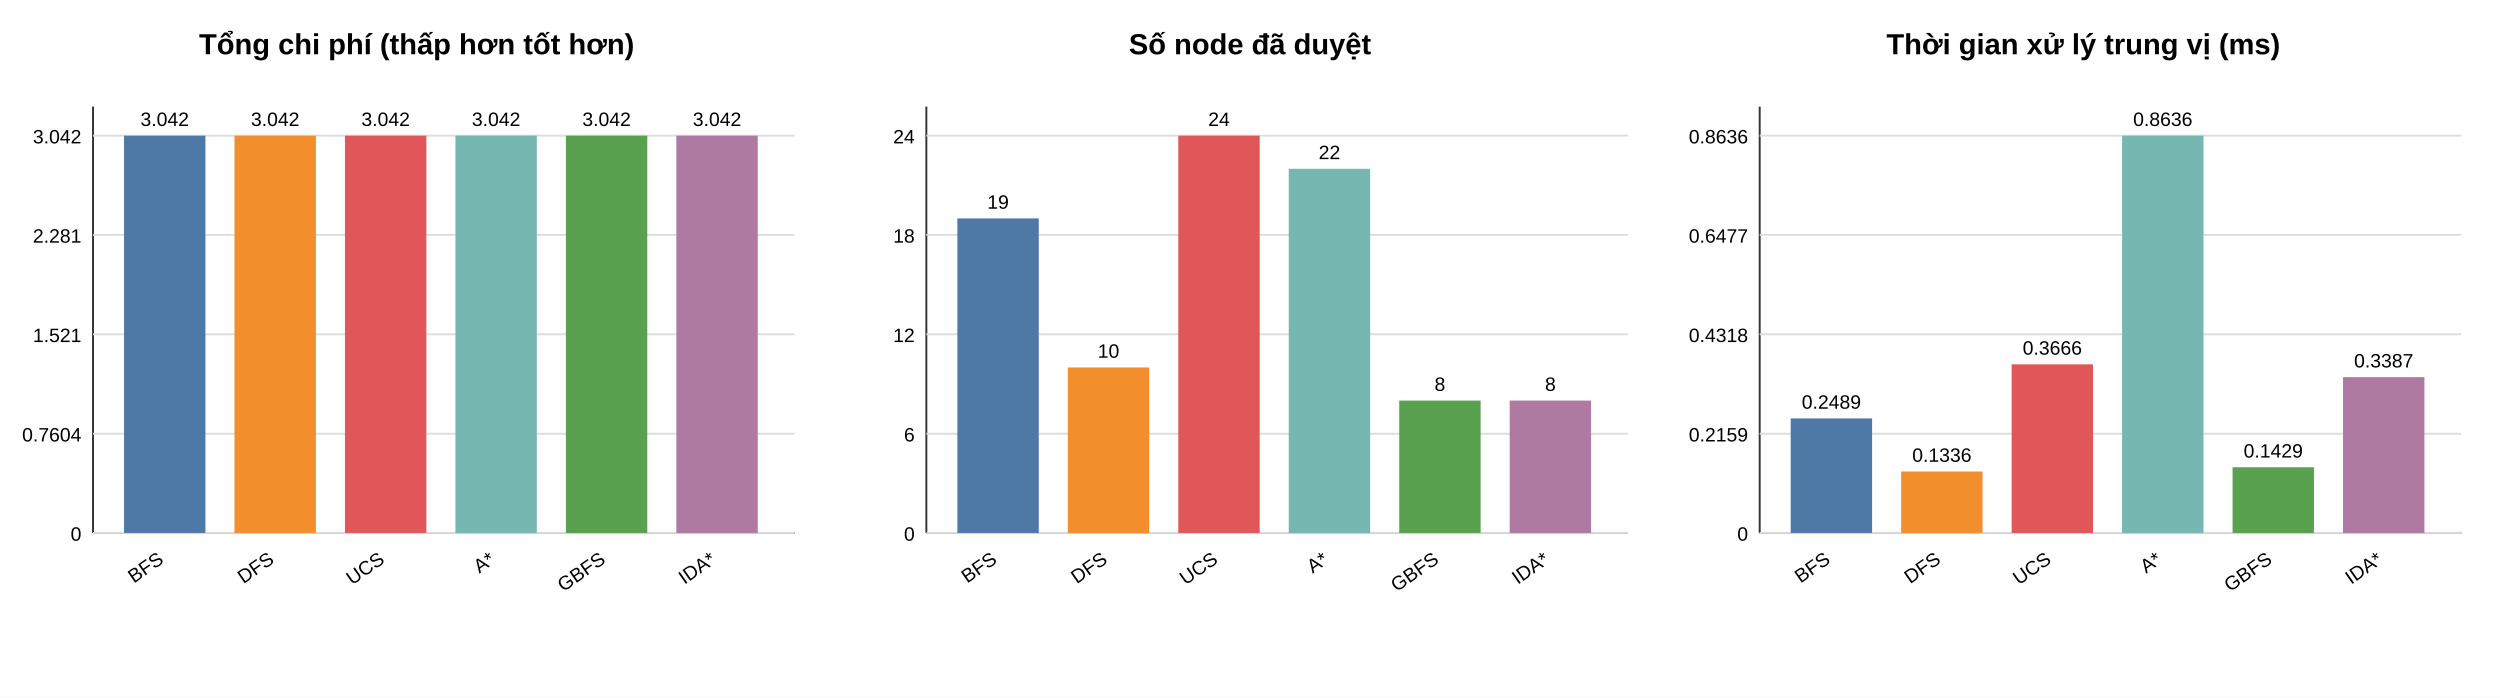
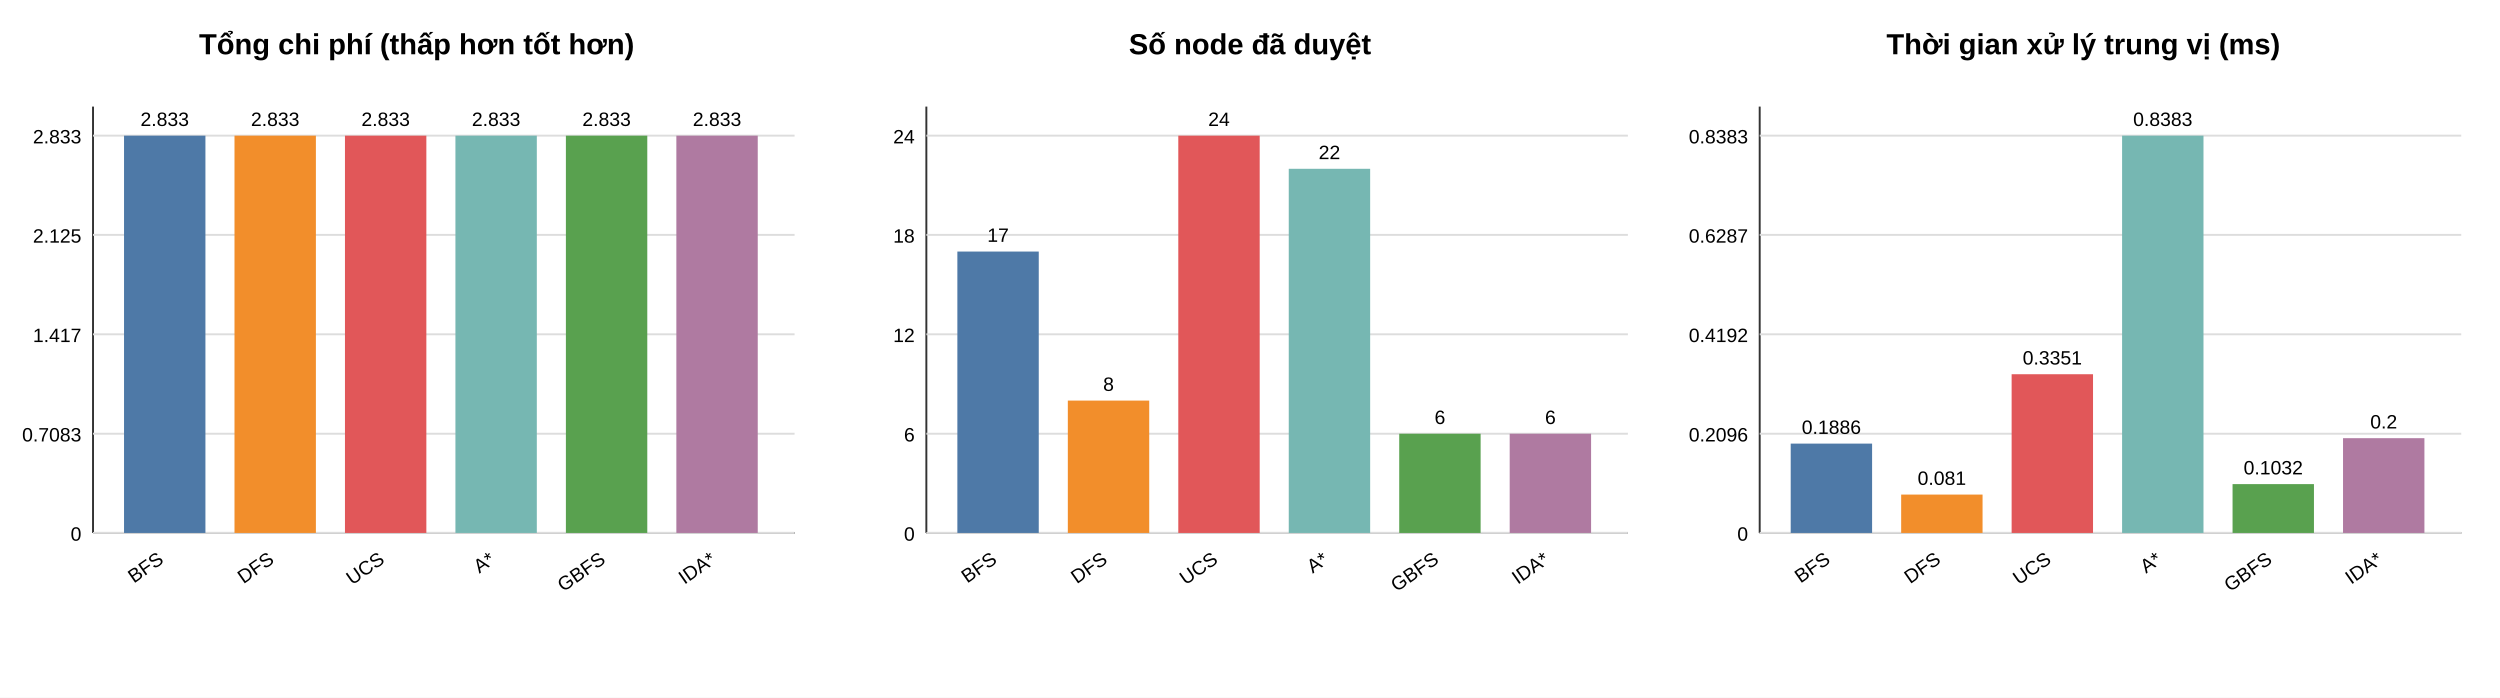
<svg xmlns="http://www.w3.org/2000/svg" width="1290" height="360" viewBox="0 0 1290 360" role="img" aria-label="Biểu đồ so sánh các thuật toán">
  <rect width="1290" height="360" fill="white" />
  <text x="215" y="28" text-anchor="middle" font-family="Arial" font-size="15" font-weight="bold">Tổng chi phí (thấp hơn tốt hơn)</text>
  <line x1="48" y1="275" x2="410" y2="275" stroke="#333" />
  <line x1="48" y1="55" x2="48" y2="275" stroke="#333" />
  <line x1="48" y1="275.0" x2="410" y2="275.0" stroke="#ddd" />
  <text x="42" y="279.0" text-anchor="end" font-family="Arial" font-size="10">0</text>
  <line x1="48" y1="223.8" x2="410" y2="223.8" stroke="#ddd" />
-   <text x="42" y="227.8" text-anchor="end" font-family="Arial" font-size="10">0.7604</text>
+   <text x="42" y="227.8" text-anchor="end" font-family="Arial" font-size="10">0.7083</text>
  <line x1="48" y1="172.5" x2="410" y2="172.5" stroke="#ddd" />
-   <text x="42" y="176.5" text-anchor="end" font-family="Arial" font-size="10">1.521</text>
+   <text x="42" y="176.5" text-anchor="end" font-family="Arial" font-size="10">1.417</text>
  <line x1="48" y1="121.2" x2="410" y2="121.2" stroke="#ddd" />
-   <text x="42" y="125.2" text-anchor="end" font-family="Arial" font-size="10">2.281</text>
+   <text x="42" y="125.2" text-anchor="end" font-family="Arial" font-size="10">2.125</text>
  <line x1="48" y1="70.0" x2="410" y2="70.0" stroke="#ddd" />
-   <text x="42" y="74.0" text-anchor="end" font-family="Arial" font-size="10">3.042</text>
+   <text x="42" y="74.0" text-anchor="end" font-family="Arial" font-size="10">2.833</text>
  <rect x="64" y="70.0" width="42" height="205.0" fill="#4e79a7" />
-   <text x="85.0" y="65.0" text-anchor="middle" font-family="Arial" font-size="10">3.042</text>
+   <text x="85.0" y="65.0" text-anchor="middle" font-family="Arial" font-size="10">2.833</text>
  <text x="85.0" y="290" text-anchor="end" transform="rotate(-35 85.0 290)" font-family="Arial" font-size="10">BFS</text>
  <rect x="121" y="70.0" width="42" height="205.0" fill="#f28e2b" />
-   <text x="142.0" y="65.0" text-anchor="middle" font-family="Arial" font-size="10">3.042</text>
+   <text x="142.0" y="65.0" text-anchor="middle" font-family="Arial" font-size="10">2.833</text>
  <text x="142.0" y="290" text-anchor="end" transform="rotate(-35 142.0 290)" font-family="Arial" font-size="10">DFS</text>
  <rect x="178" y="70.0" width="42" height="205.0" fill="#e15759" />
-   <text x="199.0" y="65.0" text-anchor="middle" font-family="Arial" font-size="10">3.042</text>
+   <text x="199.0" y="65.0" text-anchor="middle" font-family="Arial" font-size="10">2.833</text>
  <text x="199.0" y="290" text-anchor="end" transform="rotate(-35 199.0 290)" font-family="Arial" font-size="10">UCS</text>
  <rect x="235" y="70.0" width="42" height="205.0" fill="#76b7b2" />
-   <text x="256.0" y="65.0" text-anchor="middle" font-family="Arial" font-size="10">3.042</text>
+   <text x="256.0" y="65.0" text-anchor="middle" font-family="Arial" font-size="10">2.833</text>
  <text x="256.0" y="290" text-anchor="end" transform="rotate(-35 256.0 290)" font-family="Arial" font-size="10">A*</text>
  <rect x="292" y="70.0" width="42" height="205.0" fill="#59a14f" />
-   <text x="313.0" y="65.0" text-anchor="middle" font-family="Arial" font-size="10">3.042</text>
+   <text x="313.0" y="65.0" text-anchor="middle" font-family="Arial" font-size="10">2.833</text>
  <text x="313.0" y="290" text-anchor="end" transform="rotate(-35 313.0 290)" font-family="Arial" font-size="10">GBFS</text>
  <rect x="349" y="70.0" width="42" height="205.0" fill="#af7aa1" />
-   <text x="370.0" y="65.0" text-anchor="middle" font-family="Arial" font-size="10">3.042</text>
+   <text x="370.0" y="65.0" text-anchor="middle" font-family="Arial" font-size="10">2.833</text>
  <text x="370.0" y="290" text-anchor="end" transform="rotate(-35 370.0 290)" font-family="Arial" font-size="10">IDA*</text>
  <text x="645" y="28" text-anchor="middle" font-family="Arial" font-size="15" font-weight="bold">Số node đã duyệt</text>
  <line x1="478" y1="275" x2="840" y2="275" stroke="#333" />
  <line x1="478" y1="55" x2="478" y2="275" stroke="#333" />
  <line x1="478" y1="275.0" x2="840" y2="275.0" stroke="#ddd" />
  <text x="472" y="279.0" text-anchor="end" font-family="Arial" font-size="10">0</text>
  <line x1="478" y1="223.8" x2="840" y2="223.8" stroke="#ddd" />
  <text x="472" y="227.8" text-anchor="end" font-family="Arial" font-size="10">6</text>
  <line x1="478" y1="172.5" x2="840" y2="172.5" stroke="#ddd" />
  <text x="472" y="176.5" text-anchor="end" font-family="Arial" font-size="10">12</text>
  <line x1="478" y1="121.2" x2="840" y2="121.2" stroke="#ddd" />
  <text x="472" y="125.2" text-anchor="end" font-family="Arial" font-size="10">18</text>
  <line x1="478" y1="70.0" x2="840" y2="70.0" stroke="#ddd" />
  <text x="472" y="74.0" text-anchor="end" font-family="Arial" font-size="10">24</text>
-   <rect x="494" y="112.7" width="42" height="162.3" fill="#4e79a7" />
-   <text x="515.0" y="107.7" text-anchor="middle" font-family="Arial" font-size="10">19</text>
+   <rect x="494" y="129.8" width="42" height="145.2" fill="#4e79a7" />
+   <text x="515.0" y="124.8" text-anchor="middle" font-family="Arial" font-size="10">17</text>
  <text x="515.0" y="290" text-anchor="end" transform="rotate(-35 515.0 290)" font-family="Arial" font-size="10">BFS</text>
-   <rect x="551" y="189.6" width="42" height="85.4" fill="#f28e2b" />
-   <text x="572.0" y="184.6" text-anchor="middle" font-family="Arial" font-size="10">10</text>
+   <rect x="551" y="206.7" width="42" height="68.3" fill="#f28e2b" />
+   <text x="572.0" y="201.7" text-anchor="middle" font-family="Arial" font-size="10">8</text>
  <text x="572.0" y="290" text-anchor="end" transform="rotate(-35 572.0 290)" font-family="Arial" font-size="10">DFS</text>
  <rect x="608" y="70.0" width="42" height="205.0" fill="#e15759" />
  <text x="629.0" y="65.0" text-anchor="middle" font-family="Arial" font-size="10">24</text>
  <text x="629.0" y="290" text-anchor="end" transform="rotate(-35 629.0 290)" font-family="Arial" font-size="10">UCS</text>
  <rect x="665" y="87.1" width="42" height="187.9" fill="#76b7b2" />
  <text x="686.0" y="82.1" text-anchor="middle" font-family="Arial" font-size="10">22</text>
  <text x="686.0" y="290" text-anchor="end" transform="rotate(-35 686.0 290)" font-family="Arial" font-size="10">A*</text>
-   <rect x="722" y="206.7" width="42" height="68.3" fill="#59a14f" />
-   <text x="743.0" y="201.7" text-anchor="middle" font-family="Arial" font-size="10">8</text>
+   <rect x="722" y="223.8" width="42" height="51.2" fill="#59a14f" />
+   <text x="743.0" y="218.8" text-anchor="middle" font-family="Arial" font-size="10">6</text>
  <text x="743.0" y="290" text-anchor="end" transform="rotate(-35 743.0 290)" font-family="Arial" font-size="10">GBFS</text>
-   <rect x="779" y="206.7" width="42" height="68.3" fill="#af7aa1" />
-   <text x="800.0" y="201.7" text-anchor="middle" font-family="Arial" font-size="10">8</text>
+   <rect x="779" y="223.8" width="42" height="51.2" fill="#af7aa1" />
+   <text x="800.0" y="218.8" text-anchor="middle" font-family="Arial" font-size="10">6</text>
  <text x="800.0" y="290" text-anchor="end" transform="rotate(-35 800.0 290)" font-family="Arial" font-size="10">IDA*</text>
  <text x="1075" y="28" text-anchor="middle" font-family="Arial" font-size="15" font-weight="bold">Thời gian xử lý trung vị (ms)</text>
  <line x1="908" y1="275" x2="1270" y2="275" stroke="#333" />
  <line x1="908" y1="55" x2="908" y2="275" stroke="#333" />
  <line x1="908" y1="275.0" x2="1270" y2="275.0" stroke="#ddd" />
  <text x="902" y="279.0" text-anchor="end" font-family="Arial" font-size="10">0</text>
  <line x1="908" y1="223.8" x2="1270" y2="223.8" stroke="#ddd" />
-   <text x="902" y="227.8" text-anchor="end" font-family="Arial" font-size="10">0.2159</text>
+   <text x="902" y="227.8" text-anchor="end" font-family="Arial" font-size="10">0.2096</text>
  <line x1="908" y1="172.5" x2="1270" y2="172.5" stroke="#ddd" />
-   <text x="902" y="176.5" text-anchor="end" font-family="Arial" font-size="10">0.4318</text>
+   <text x="902" y="176.5" text-anchor="end" font-family="Arial" font-size="10">0.4192</text>
  <line x1="908" y1="121.2" x2="1270" y2="121.2" stroke="#ddd" />
-   <text x="902" y="125.2" text-anchor="end" font-family="Arial" font-size="10">0.6477</text>
+   <text x="902" y="125.2" text-anchor="end" font-family="Arial" font-size="10">0.6287</text>
  <line x1="908" y1="70.0" x2="1270" y2="70.0" stroke="#ddd" />
-   <text x="902" y="74.0" text-anchor="end" font-family="Arial" font-size="10">0.8636</text>
-   <rect x="924" y="215.9" width="42" height="59.1" fill="#4e79a7" />
-   <text x="945.0" y="210.9" text-anchor="middle" font-family="Arial" font-size="10">0.2489</text>
+   <text x="902" y="74.0" text-anchor="end" font-family="Arial" font-size="10">0.8383</text>
+   <rect x="924" y="228.9" width="42" height="46.1" fill="#4e79a7" />
+   <text x="945.0" y="223.9" text-anchor="middle" font-family="Arial" font-size="10">0.1886</text>
  <text x="945.0" y="290" text-anchor="end" transform="rotate(-35 945.0 290)" font-family="Arial" font-size="10">BFS</text>
-   <rect x="981" y="243.3" width="42" height="31.7" fill="#f28e2b" />
-   <text x="1002.0" y="238.3" text-anchor="middle" font-family="Arial" font-size="10">0.1336</text>
+   <rect x="981" y="255.2" width="42" height="19.8" fill="#f28e2b" />
+   <text x="1002.0" y="250.2" text-anchor="middle" font-family="Arial" font-size="10">0.081</text>
  <text x="1002.0" y="290" text-anchor="end" transform="rotate(-35 1002.0 290)" font-family="Arial" font-size="10">DFS</text>
-   <rect x="1038" y="188.0" width="42" height="87.0" fill="#e15759" />
-   <text x="1059.0" y="183.0" text-anchor="middle" font-family="Arial" font-size="10">0.3666</text>
+   <rect x="1038" y="193.1" width="42" height="81.9" fill="#e15759" />
+   <text x="1059.0" y="188.1" text-anchor="middle" font-family="Arial" font-size="10">0.3351</text>
  <text x="1059.0" y="290" text-anchor="end" transform="rotate(-35 1059.0 290)" font-family="Arial" font-size="10">UCS</text>
  <rect x="1095" y="70.0" width="42" height="205.0" fill="#76b7b2" />
-   <text x="1116.0" y="65.0" text-anchor="middle" font-family="Arial" font-size="10">0.8636</text>
+   <text x="1116.0" y="65.0" text-anchor="middle" font-family="Arial" font-size="10">0.8383</text>
  <text x="1116.0" y="290" text-anchor="end" transform="rotate(-35 1116.0 290)" font-family="Arial" font-size="10">A*</text>
-   <rect x="1152" y="241.1" width="42" height="33.9" fill="#59a14f" />
-   <text x="1173.0" y="236.1" text-anchor="middle" font-family="Arial" font-size="10">0.1429</text>
+   <rect x="1152" y="249.8" width="42" height="25.2" fill="#59a14f" />
+   <text x="1173.0" y="244.8" text-anchor="middle" font-family="Arial" font-size="10">0.1032</text>
  <text x="1173.0" y="290" text-anchor="end" transform="rotate(-35 1173.0 290)" font-family="Arial" font-size="10">GBFS</text>
-   <rect x="1209" y="194.6" width="42" height="80.4" fill="#af7aa1" />
-   <text x="1230.0" y="189.6" text-anchor="middle" font-family="Arial" font-size="10">0.3387</text>
+   <rect x="1209" y="226.1" width="42" height="48.9" fill="#af7aa1" />
+   <text x="1230.0" y="221.1" text-anchor="middle" font-family="Arial" font-size="10">0.2</text>
  <text x="1230.0" y="290" text-anchor="end" transform="rotate(-35 1230.0 290)" font-family="Arial" font-size="10">IDA*</text>
</svg>
